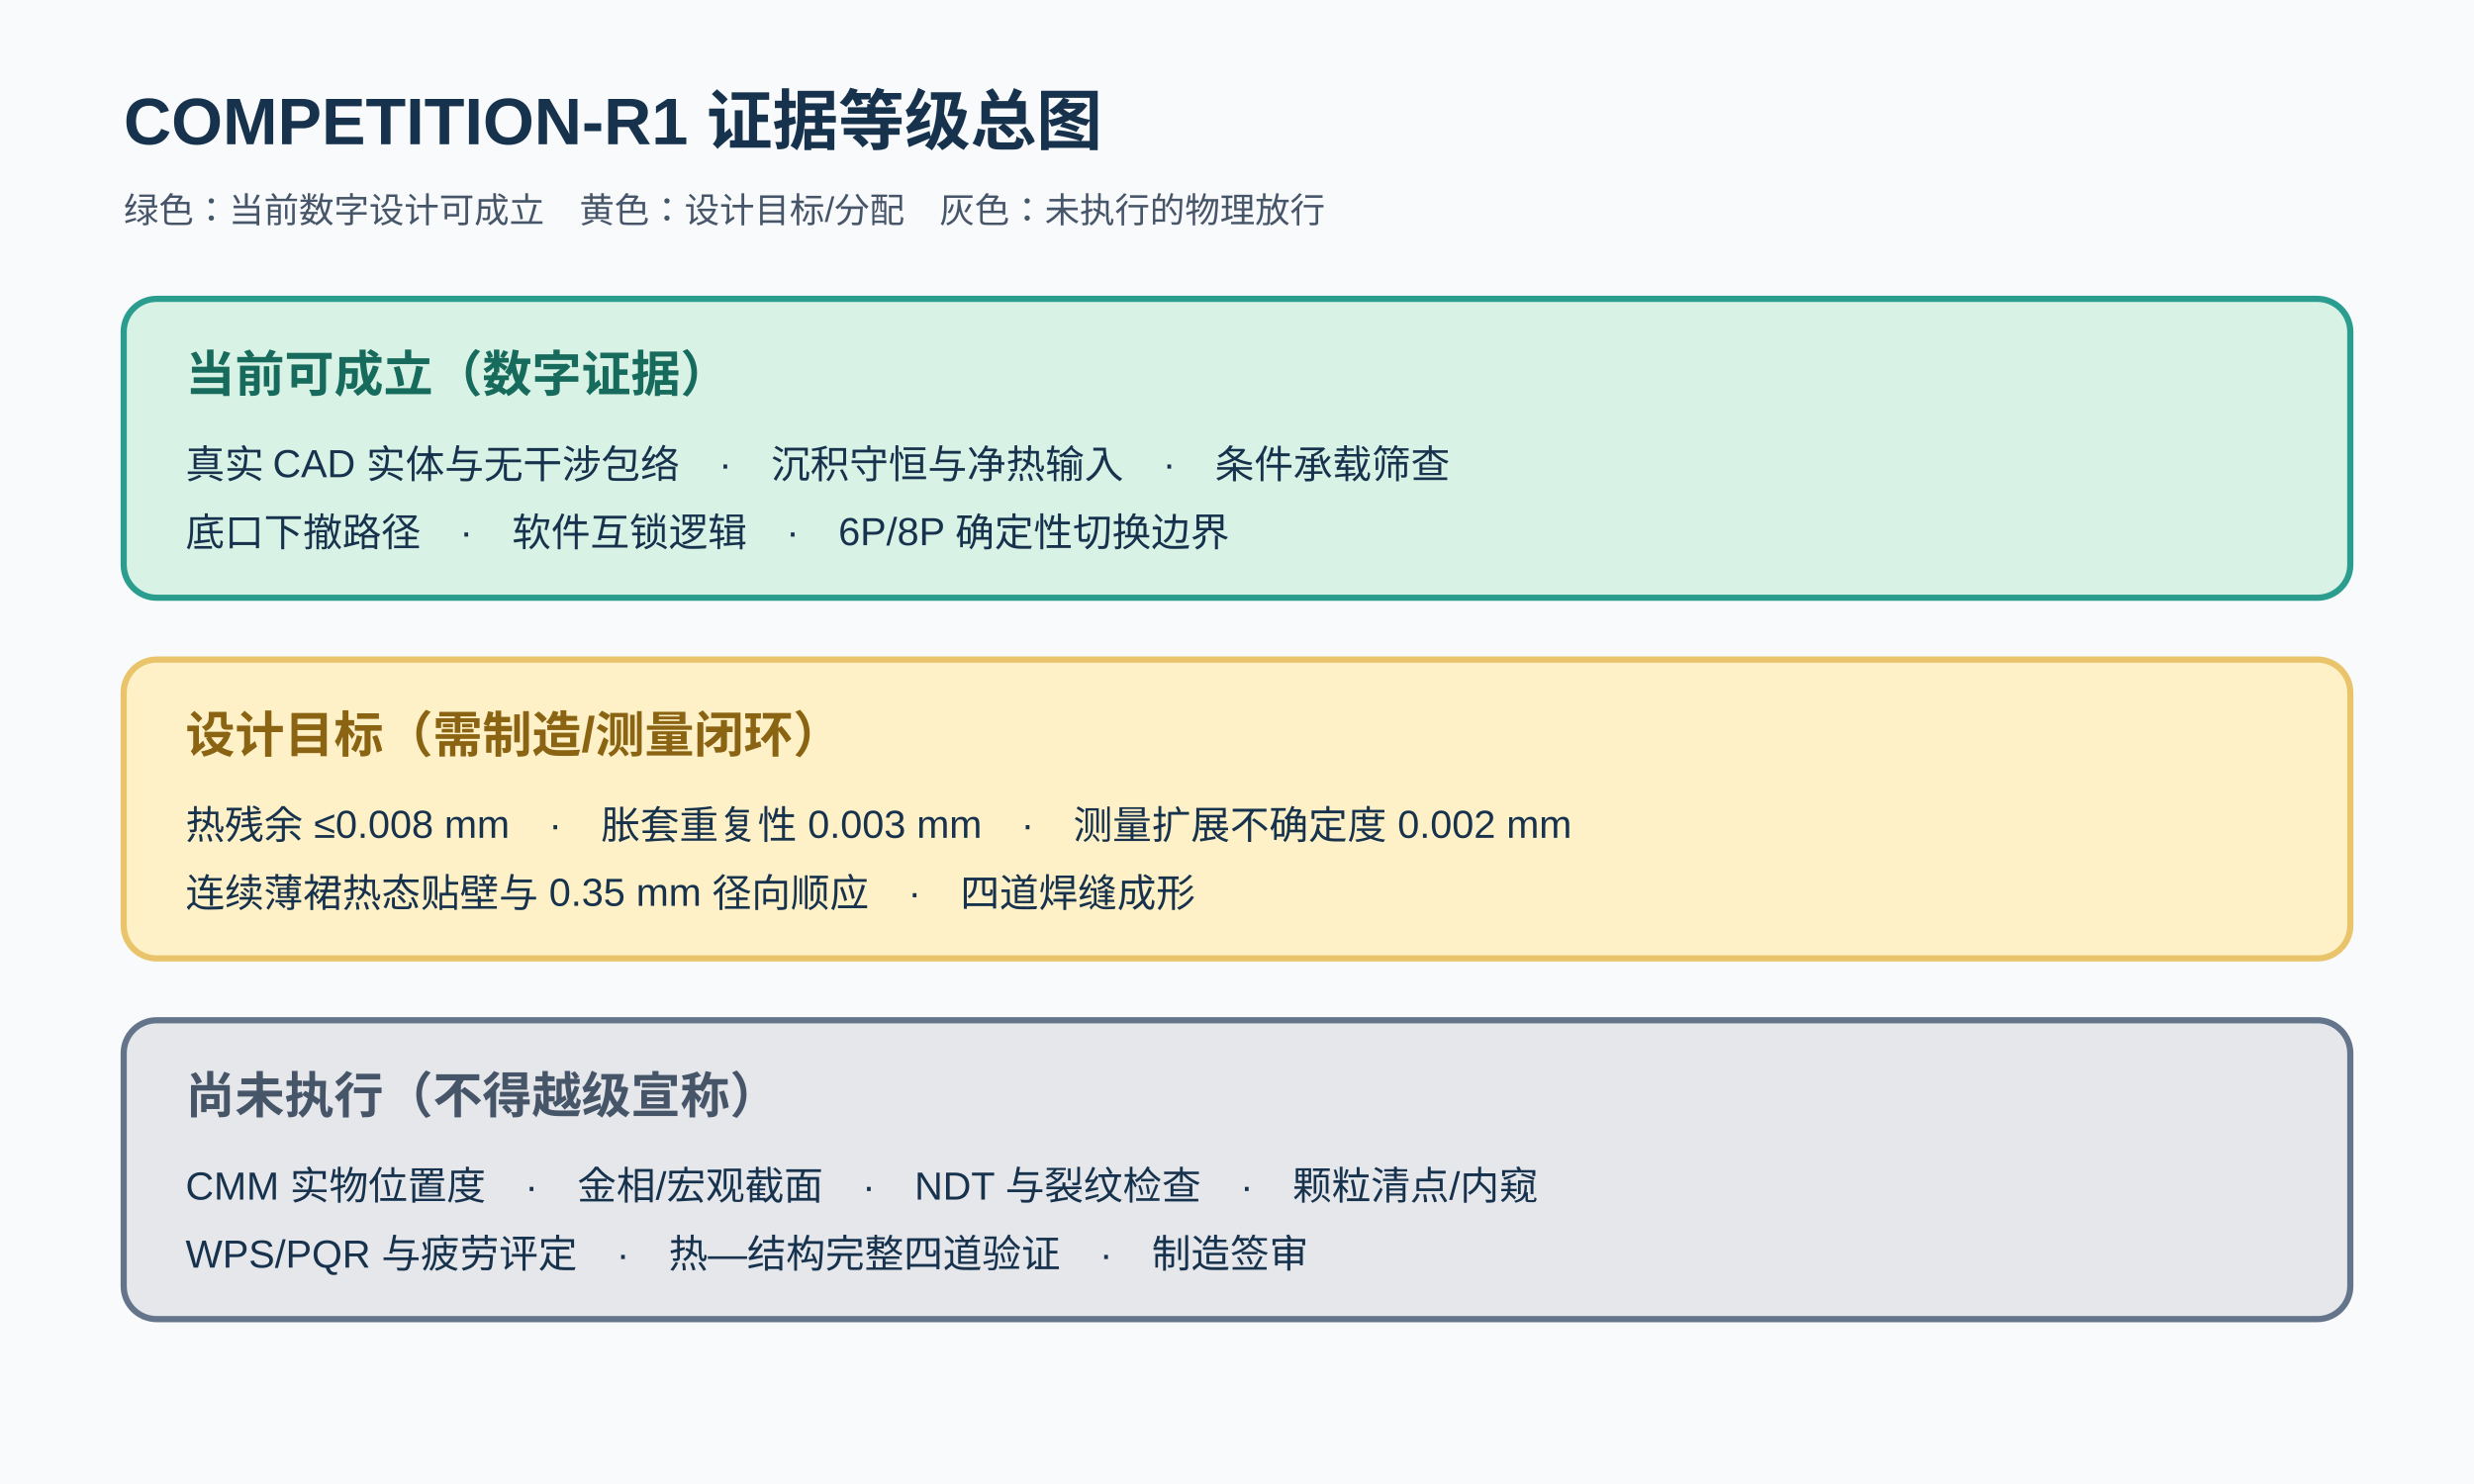
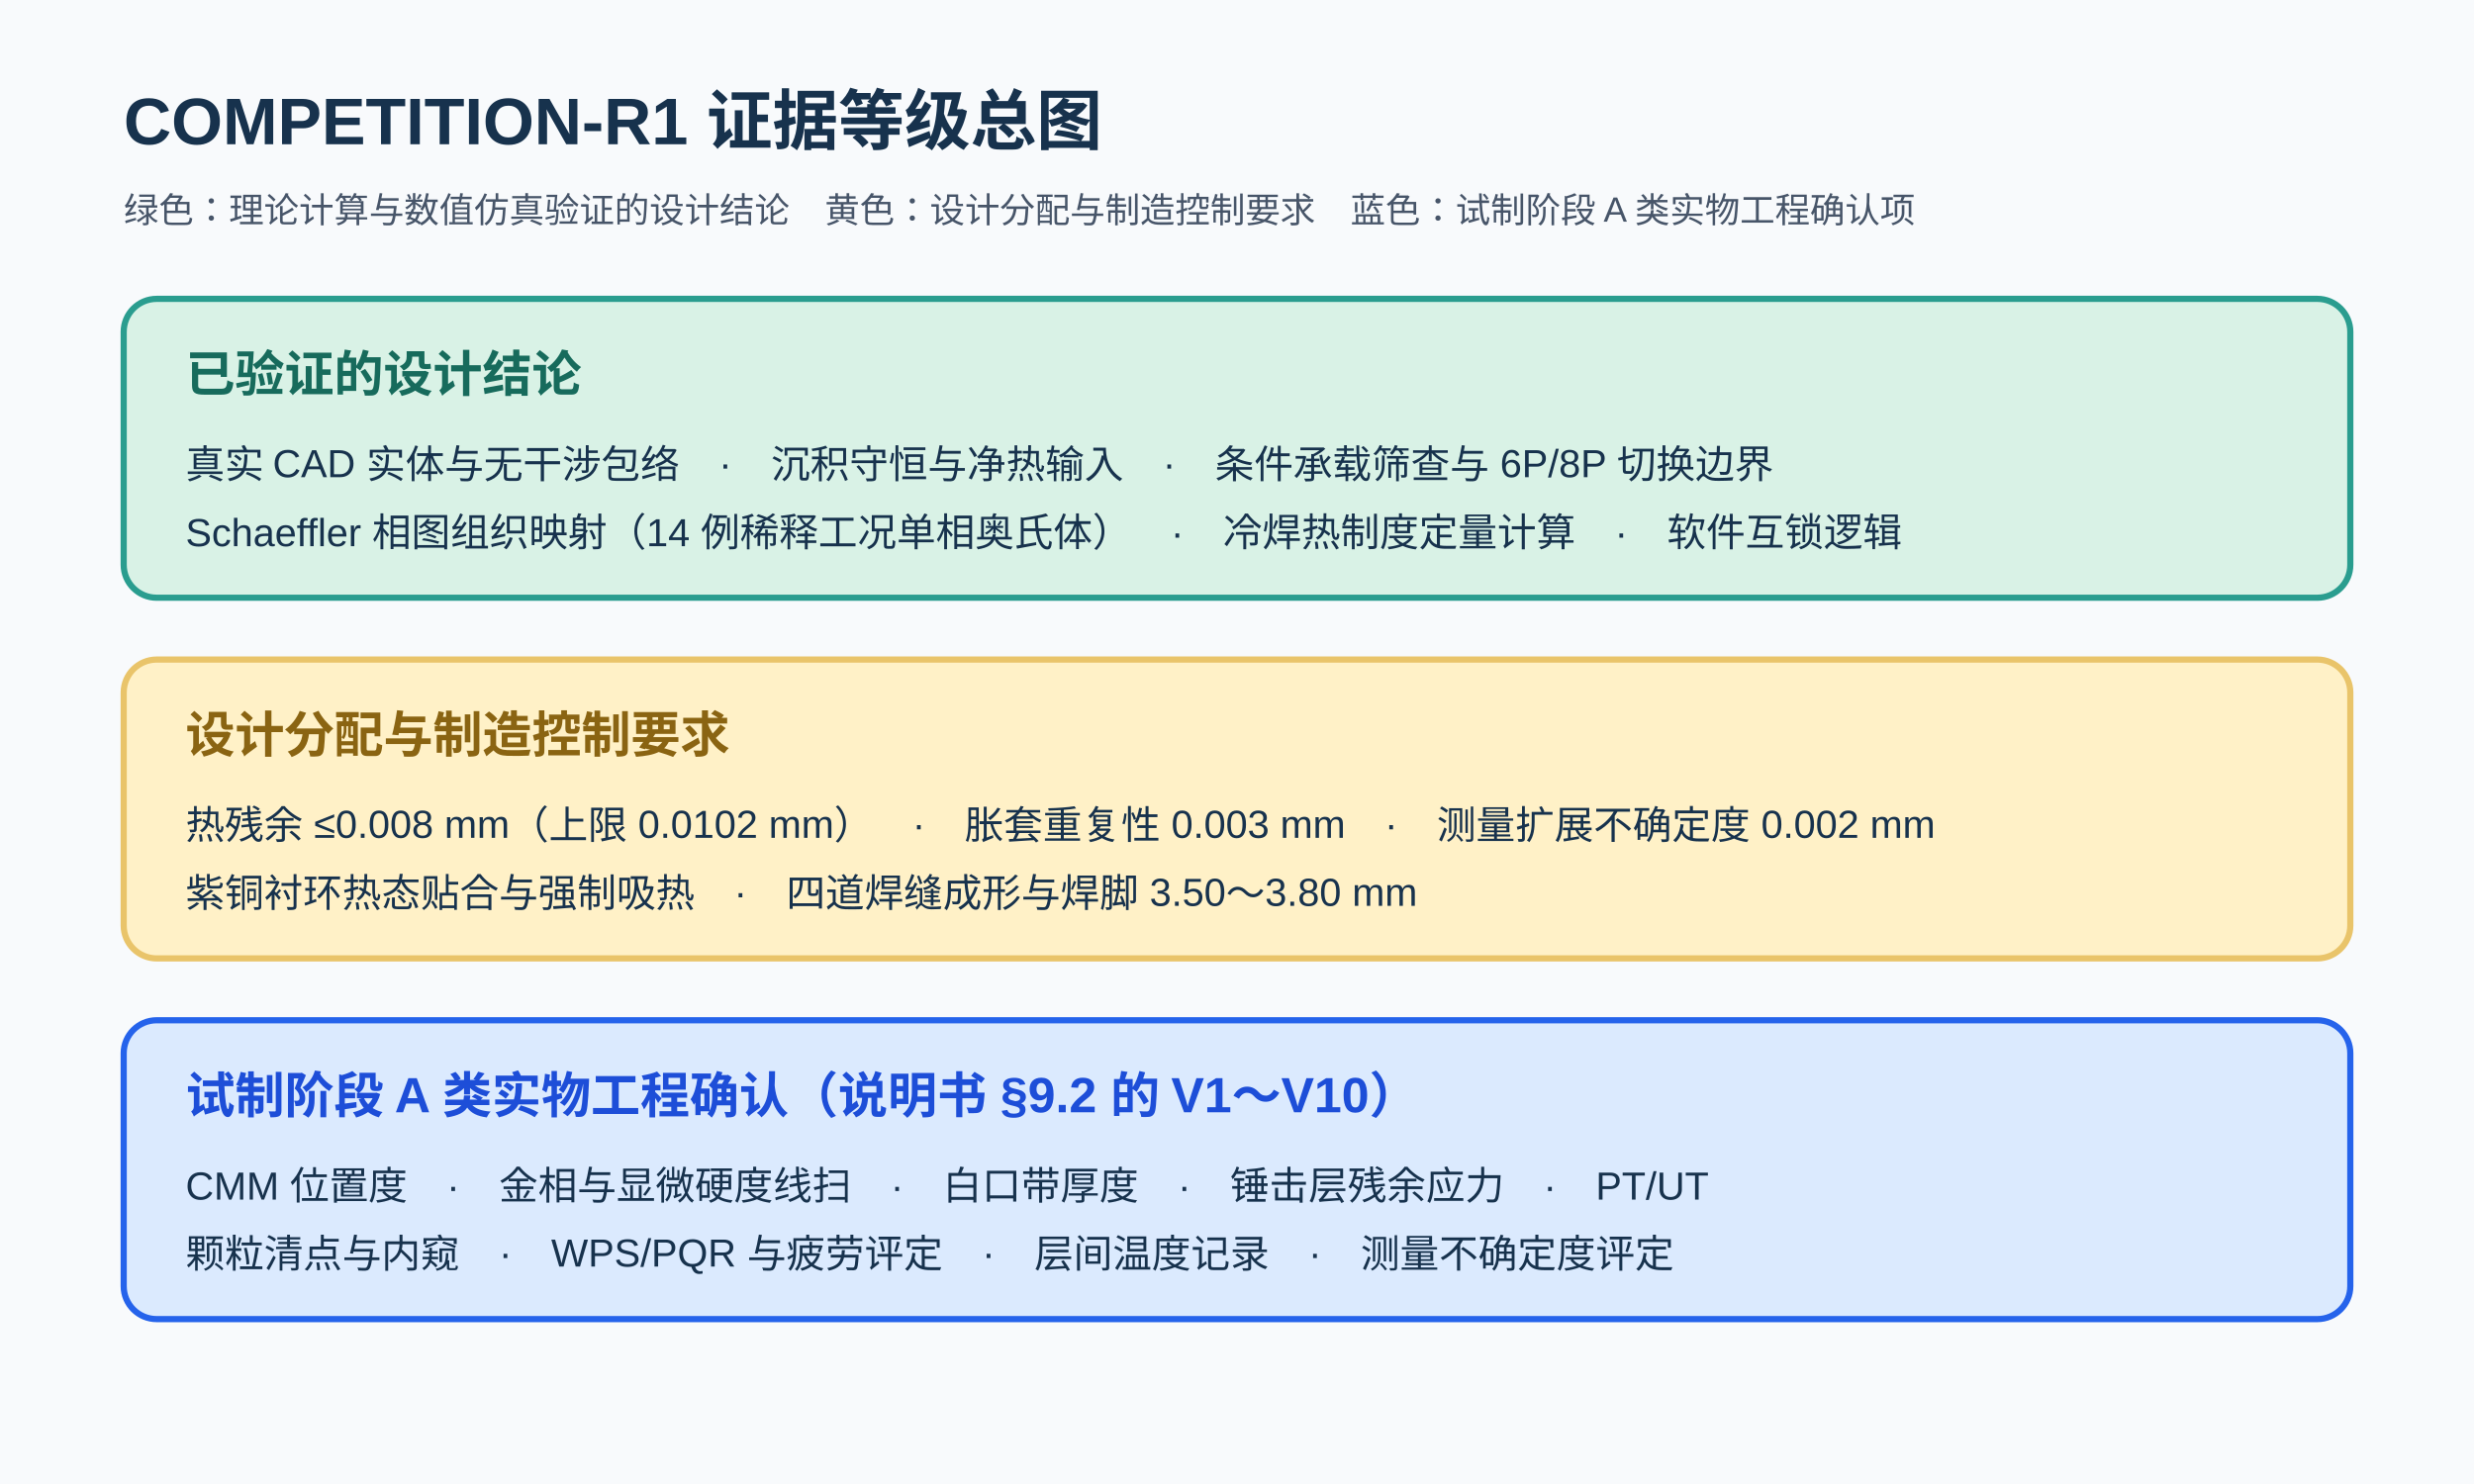
<svg xmlns="http://www.w3.org/2000/svg" width="1200" height="720" viewBox="0 0 1200 720">
  <rect width="1200" height="720" fill="#f8fafc" />
  <text x="60" y="70" font-family="Arial" font-size="32" font-weight="700" fill="#17324d">COMPETITION-R1 证据等级总图</text>
-   <text x="60" y="108" font-family="Arial" font-size="17" fill="#475569">绿色：当前数字设计可成立　黄色：设计目标/分配　灰色：未执行的物理放行</text>
+   <text x="60" y="108" font-family="Arial" font-size="17" fill="#475569">绿色：理论计算与数值仿真验证的设计结论　黄色：设计分配与制造控制要求　蓝色：试制阶段 A 类实物工程确认项</text>
  <rect x="60" y="145" width="1080" height="145" rx="16" fill="#d9f2e6" stroke="#2a9d8f" stroke-width="3" />
-   <text x="90" y="190" font-family="Arial" font-size="24" font-weight="700" fill="#176b5c">当前可成立（数字证据）</text>
-   <text x="90" y="232" font-family="Arial" font-size="19" fill="#17324d">真实 CAD 实体与无干涉包络　·　沉积守恒与净热输入　·　条件承载筛查</text>
-   <text x="90" y="265" font-family="Arial" font-size="19" fill="#17324d">底口下撤路径　·　软件互锁逻辑　·　6P/8P 确定性切换边界</text>
+   <text x="90" y="190" font-family="Arial" font-size="24" font-weight="700" fill="#176b5c">已验证的设计结论</text>
+   <text x="90" y="232" font-family="Arial" font-size="19" fill="#17324d">真实 CAD 实体与无干涉包络　·　沉积守恒与净热输入　·　条件承载筛查与 6P/8P 切换边界</text>
+   <text x="90" y="265" font-family="Arial" font-size="19" fill="#17324d">Schaeffler 相图组织映射（14 例稀释工况单相奥氏体）　·　冷焊热制度定量计算　·　软件互锁逻辑</text>
  <rect x="60" y="320" width="1080" height="145" rx="16" fill="#fff1c7" stroke="#e9c46a" stroke-width="3" />
-   <text x="90" y="365" font-family="Arial" font-size="24" font-weight="700" fill="#8a6412">设计目标（需制造/测量闭环）</text>
-   <text x="90" y="407" font-family="Arial" font-size="19" fill="#17324d">热残余 ≤0.008 mm　·　胀套重复性 0.003 mm　·　测量扩展不确定度 0.002 mm</text>
-   <text x="90" y="440" font-family="Arial" font-size="19" fill="#17324d">连续薄裙热态贴壁与 0.35 mm 径向顺应　·　四道焊缝成形</text>
-   <rect x="60" y="495" width="1080" height="145" rx="16" fill="#e5e7eb" stroke="#64748b" stroke-width="3" />
-   <text x="90" y="540" font-family="Arial" font-size="24" font-weight="700" fill="#475569">尚未执行（不得越级宣称）</text>
-   <text x="90" y="582" font-family="Arial" font-size="19" fill="#17324d">CMM 实物位置度　·　金相/宏观截面　·　NDT 与裂纹检查　·　颗粒清点/内窥</text>
-   <text x="90" y="615" font-family="Arial" font-size="19" fill="#17324d">WPS/PQR 与疲劳评定　·　热—结构完整四道验证　·　制造签审</text>
+   <text x="90" y="365" font-family="Arial" font-size="24" font-weight="700" fill="#8a6412">设计分配与制造控制要求</text>
+   <text x="90" y="407" font-family="Arial" font-size="19" fill="#17324d">热残余 ≤0.008 mm（上限 0.0102 mm）　·　胀套重复性 0.003 mm　·　测量扩展不确定度 0.002 mm</text>
+   <text x="90" y="440" font-family="Arial" font-size="19" fill="#17324d">紫铜衬环热态贴合与强制吸热　·　四道焊缝成形与焊脚 3.50～3.80 mm</text>
+   <rect x="60" y="495" width="1080" height="145" rx="16" fill="#dbeafe" stroke="#2563eb" stroke-width="3" />
+   <text x="90" y="540" font-family="Arial" font-size="24" font-weight="700" fill="#1d4ed8">试制阶段 A 类实物工程确认（说明书 §9.2 的 V1～V10）</text>
+   <text x="90" y="582" font-family="Arial" font-size="19" fill="#17324d">CMM 位置度　·　金相与显微硬度线扫　·　白口带厚度　·　锤击层残余应力　·　PT/UT</text>
+   <text x="90" y="615" font-family="Arial" font-size="19" fill="#17324d">颗粒清点与内窥　·　WPS/PQR 与疲劳评定　·　层间温度记录　·　测量不确定度评定</text>
</svg>
